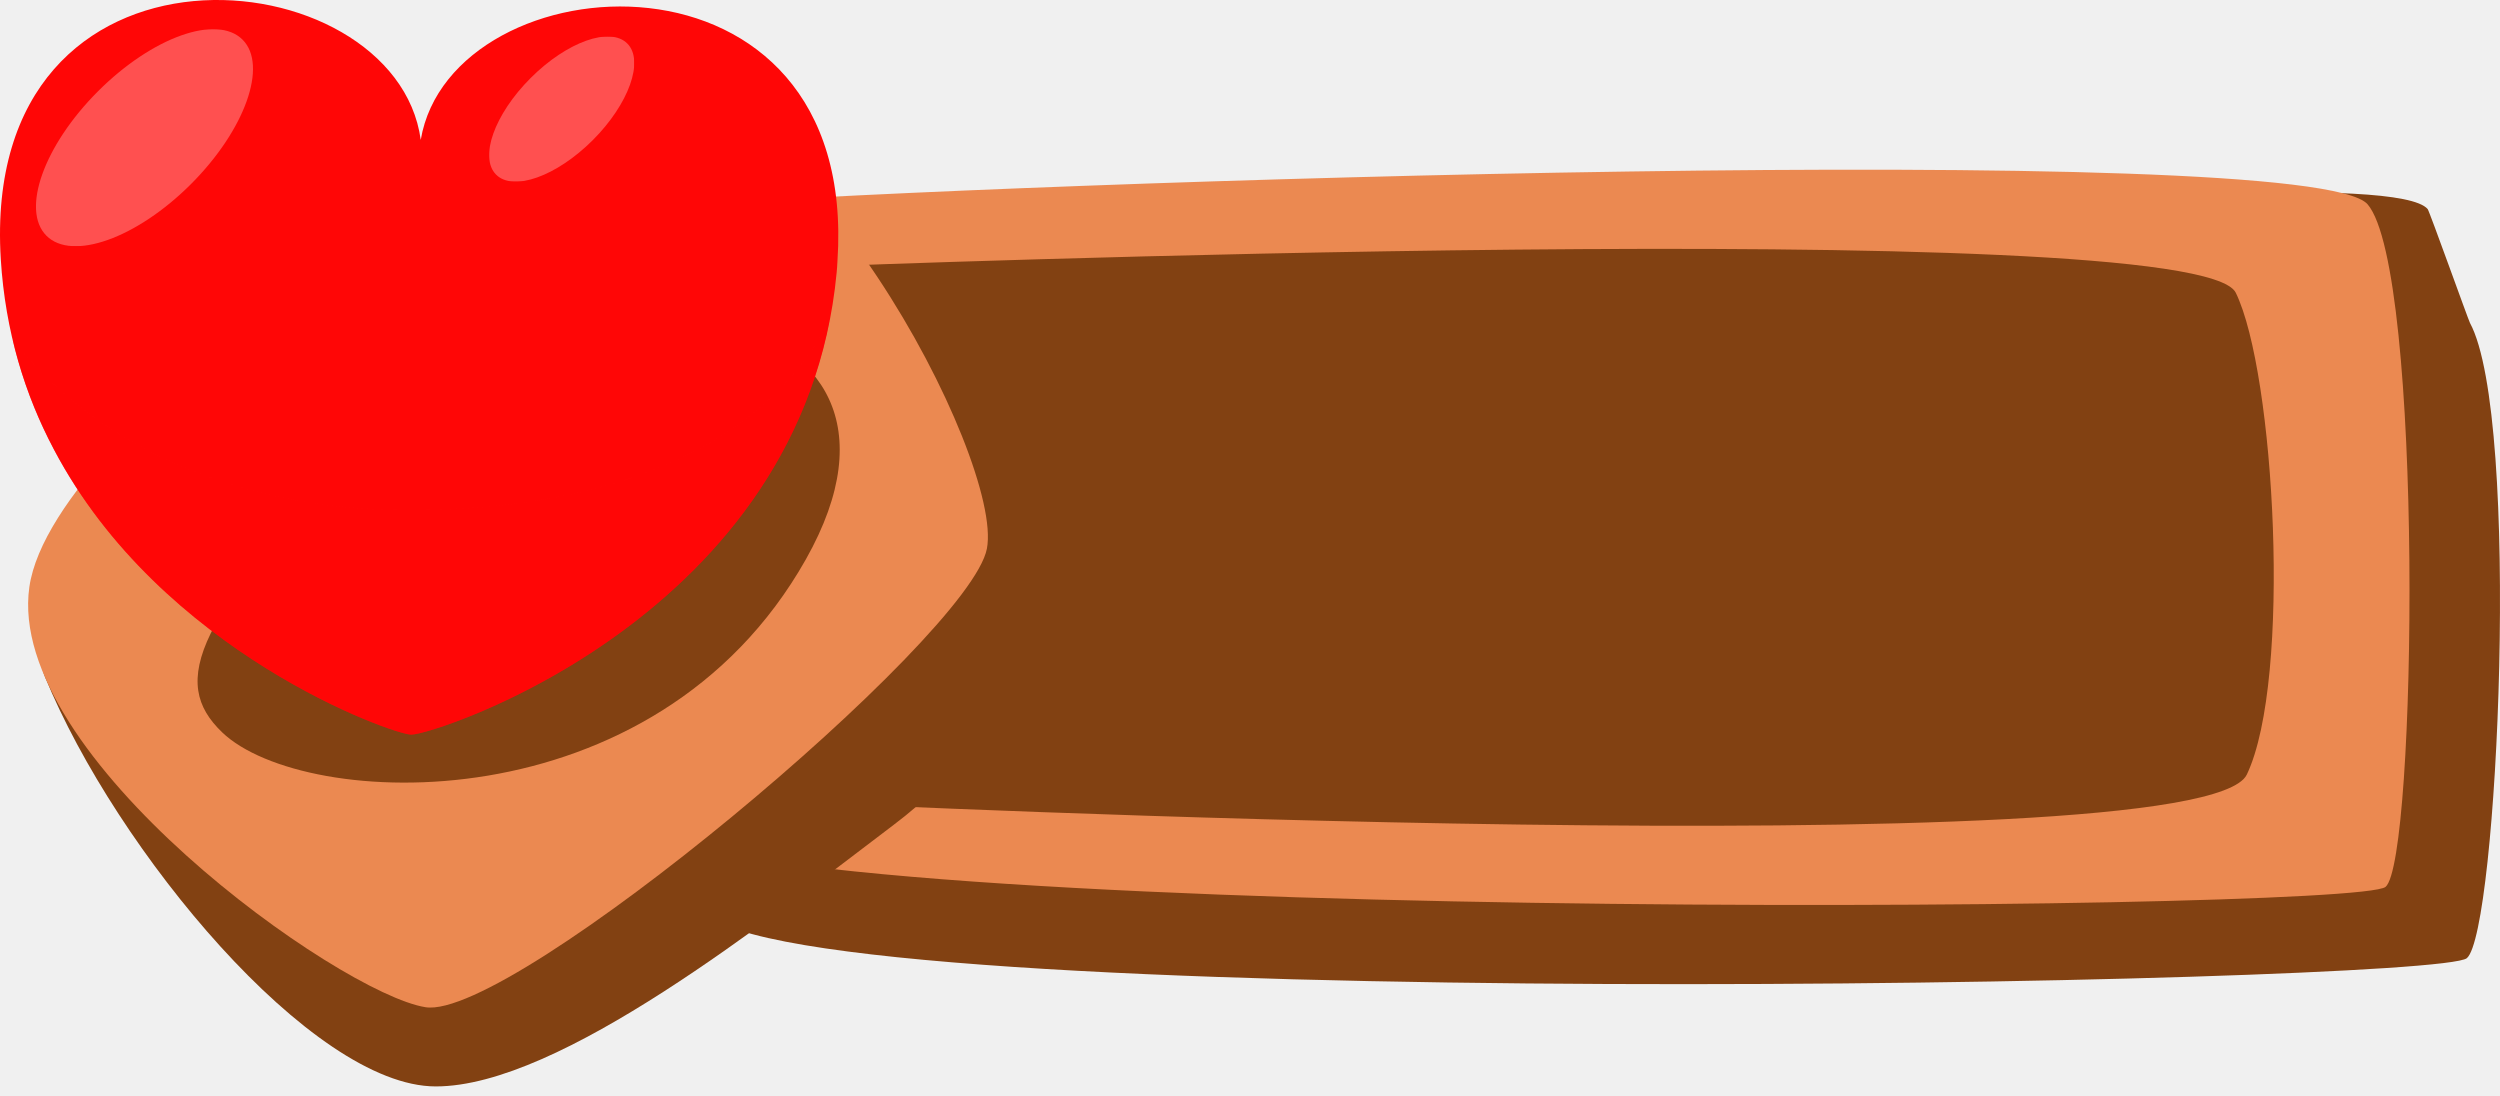
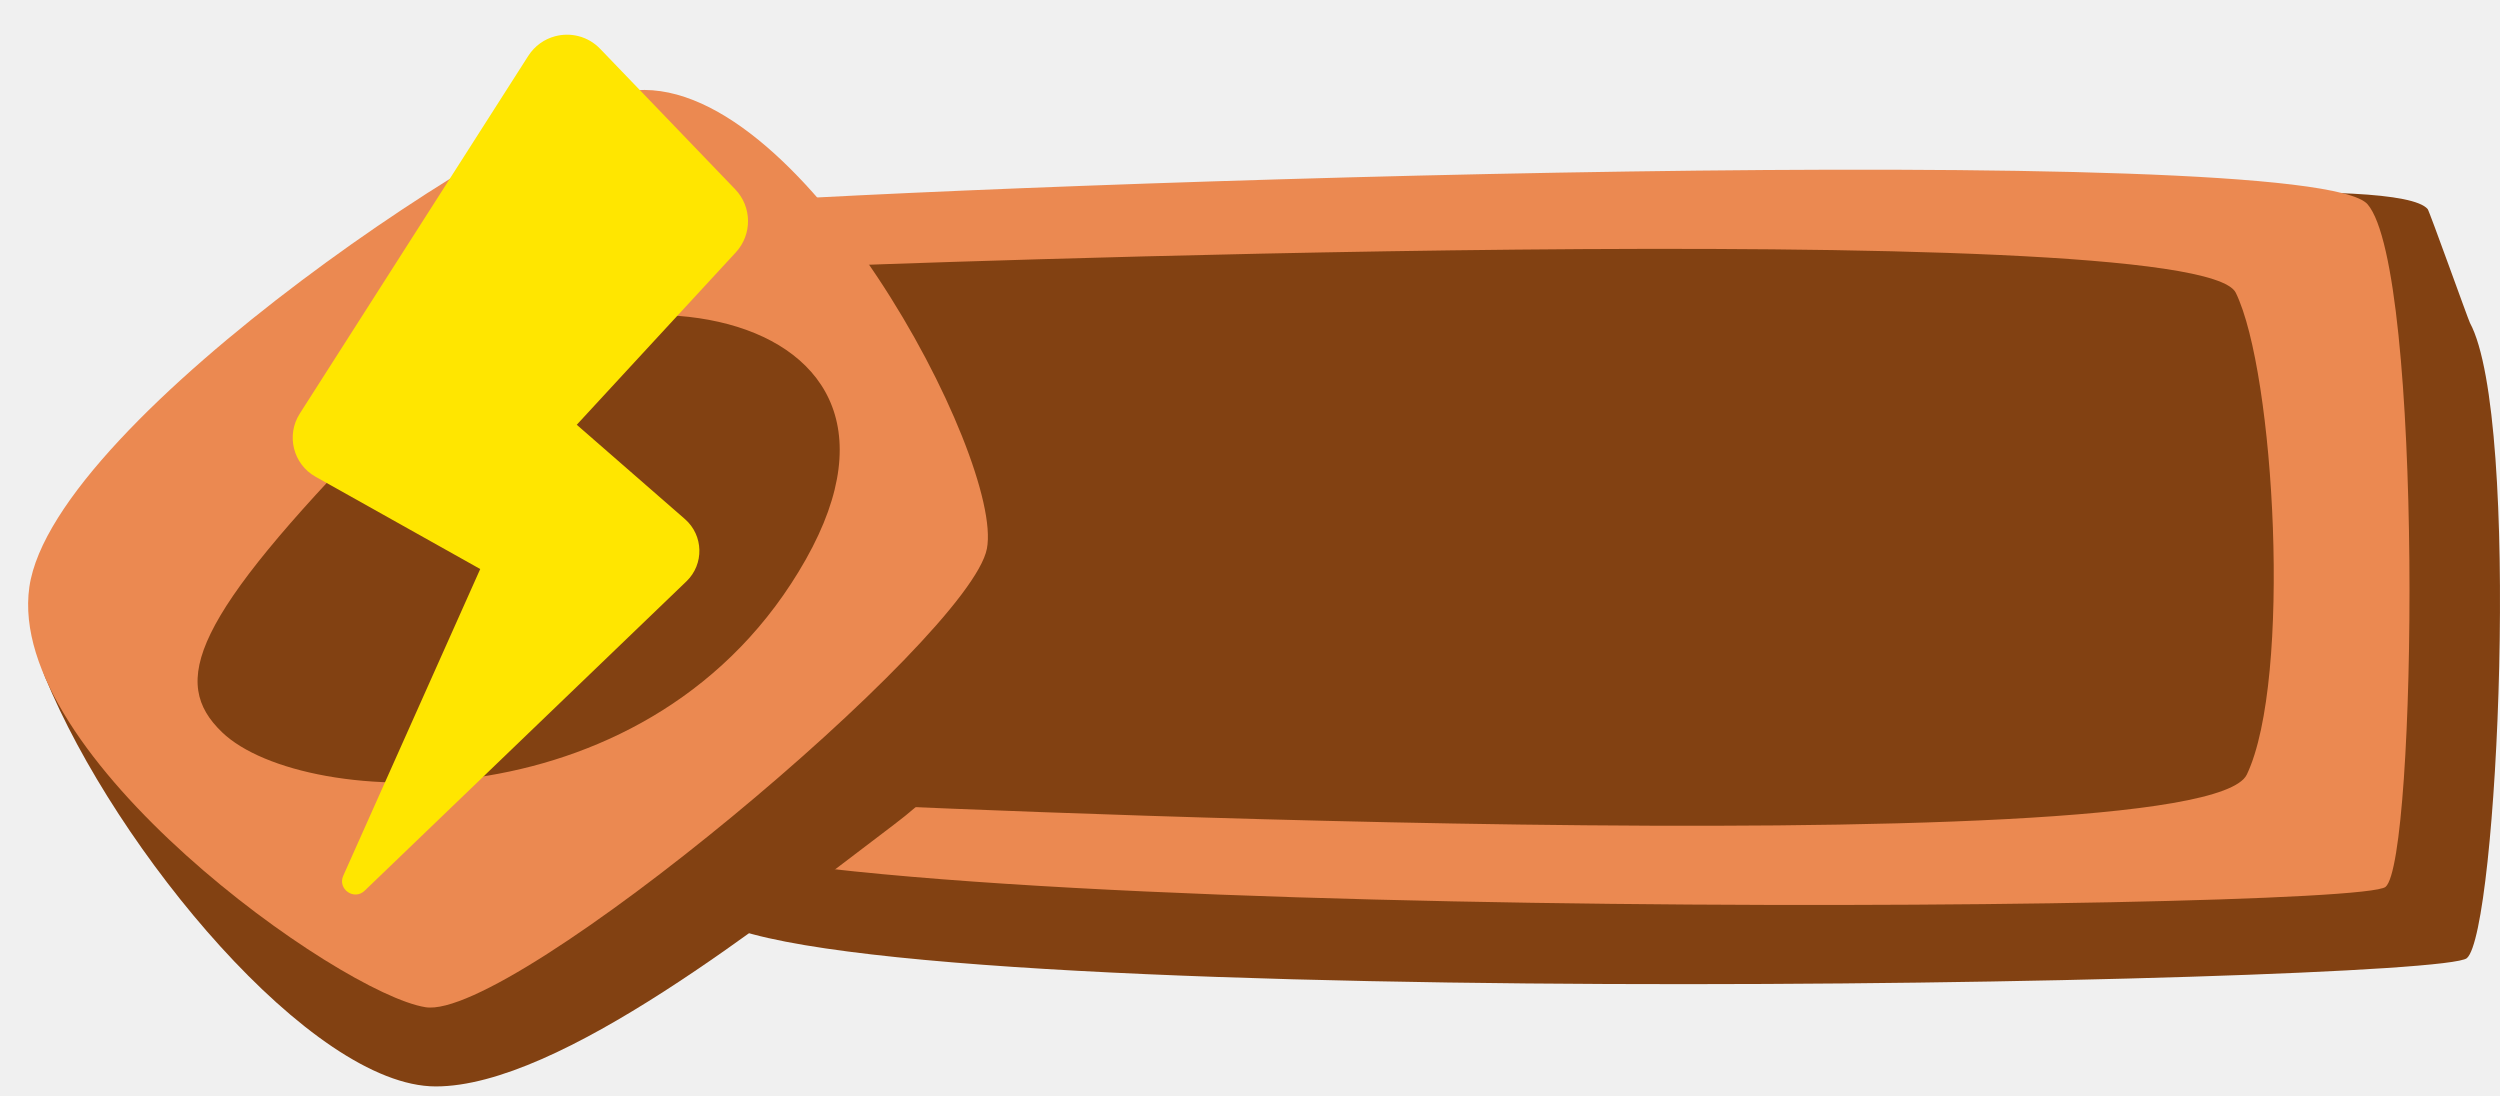
<svg xmlns="http://www.w3.org/2000/svg" width="121" height="53" viewBox="0 0 121 53" fill="none">
  <path d="M37.431 15.251C52.362 14.176 114.743 6.913 117.499 10.118C117.585 10.219 119.465 15.477 119.545 15.626C122.03 20.237 120.889 45.133 119.394 46.376C117.851 47.661 38.349 49.162 34.135 44.16C29.92 39.158 37.431 15.251 37.431 15.251Z" fill="#824112" />
  <path d="M34.014 9.89C48.71 8.826 111.88 6.718 114.593 9.89C117.305 13.062 116.979 41.654 115.461 42.925C113.942 44.195 34.986 44.751 30.838 39.801C26.689 34.851 34.014 9.89 34.014 9.89Z" fill="#EB8951" />
  <path d="M108.748 37.485C106.56 42.093 39.968 38.876 39.968 38.876V12.889C39.968 12.889 106.323 10.31 108.211 14.168C110.098 18.026 110.936 32.878 108.748 37.485Z" fill="#824112" />
-   <path d="M47.766 26.557C48.266 31.411 49.433 35.246 43.265 39.914C37.097 44.581 27.094 52.583 21.093 52.583C15.091 52.583 5.616 41.142 2.184 32.776C-1.246 24.41 47.766 26.557 47.766 26.557Z" fill="#824112" />
-   <path d="M30.428 4.405C25.642 5.089 2.588 20.242 1.421 28.411C0.254 36.58 16.424 48.082 20.593 48.749C24.761 49.416 46.932 30.891 47.766 26.556C48.599 22.222 38.597 3.238 30.428 4.405Z" fill="#EB8951" />
-   <path d="M10.754 35.447C14.703 39.232 31.689 40.035 39.002 27.076C46.314 14.116 27.347 11.488 18.321 20.743C9.295 29.998 8.214 33.012 10.754 35.447Z" fill="#824112" />
-   <path d="M40.532 12.649C40.525 12.829 40.51 13.009 40.494 13.193C38.929 29.821 21.018 35.576 19.901 35.557C19.019 35.544 7.803 31.604 2.609 21.752C1.212 19.117 0.255 16.061 0.038 12.543C-0.988 -4.127 19.154 -2.168 20.364 6.771C21.846 -2.026 41.613 -3.404 40.532 12.649Z" fill="#FF0606" />
-   <mask id="mask0_144_1029" style="mask-type:luminance" maskUnits="userSpaceOnUse" x="0" y="15" width="41" height="21">
-     <path d="M0.615 15.516H40.146V35.557H0.615V15.516Z" fill="white" />
-   </mask>
-   <g mask="url(#mask0_144_1029)">
-     <g opacity="0.5">
-       <path d="M18.662 24.669C11.712 24.476 4.802 21.788 0.614 16.448C1.071 18.378 1.757 20.144 2.609 21.752C7.803 31.603 19.019 35.543 19.901 35.557C20.965 35.575 37.23 30.355 40.146 15.515C36.241 23.016 26.753 24.895 18.662 24.669Z" fill="#FF0606" />
-     </g>
-   </g>
-   <mask id="mask1_144_1029" style="mask-type:luminance" maskUnits="userSpaceOnUse" x="1" y="1" width="12" height="11">
-     <path d="M1.741 1.412H12.245V11.916H1.741V1.412Z" fill="white" />
-   </mask>
-   <g mask="url(#mask1_144_1029)">
-     <g opacity="0.3">
-       <path d="M11.739 1.919C12.98 3.16 11.862 6.291 9.241 8.912C6.62 11.533 3.489 12.651 2.248 11.41C1.006 10.168 2.124 7.037 4.745 4.416C7.366 1.795 10.497 0.677 11.739 1.919Z" fill="white" />
-     </g>
-   </g>
-   <mask id="mask2_144_1029" style="mask-type:luminance" maskUnits="userSpaceOnUse" x="23" y="1" width="8" height="8">
-     <path d="M23.674 1.767H30.699V8.791H23.674V1.767Z" fill="white" />
-   </mask>
-   <g mask="url(#mask2_144_1029)">
-     <g opacity="0.3">
-       <path d="M30.36 2.105C31.19 2.935 30.442 5.03 28.69 6.783C26.937 8.535 24.843 9.283 24.012 8.453C23.182 7.622 23.93 5.528 25.683 3.776C27.435 2.023 29.53 1.275 30.36 2.105Z" fill="white" />
-     </g>
-   </g>
+   <path d="M47.766 26.557C48.266 31.411 49.433 35.246 43.265 39.914C37.097 44.581 27.094 52.583 21.093 52.583C15.091 52.583 5.616 41.142 2.185 32.776C-1.246 24.41 47.766 26.557 47.766 26.557Z" fill="#824112" />
+   <path d="M30.428 4.405C25.643 5.089 2.589 20.242 1.421 28.411C0.254 36.58 16.425 48.082 20.593 48.749C24.761 49.416 46.933 30.891 47.766 26.556C48.599 22.222 38.597 3.238 30.428 4.405Z" fill="#EB8951" />
+   <path d="M10.754 35.447C14.703 39.232 31.689 40.035 39.002 27.076C46.314 14.116 27.347 11.488 18.321 20.743C9.294 29.998 8.214 33.012 10.754 35.447Z" fill="#824112" />
+   <path d="M25.567 2.707L14.508 20.02C13.838 21.069 14.188 22.467 15.274 23.075L23.243 27.541L16.615 42.383C16.325 43.029 17.138 43.601 17.649 43.11L33.223 28.138C34.088 27.307 34.055 25.912 33.15 25.123L27.915 20.559L35.615 12.213C36.413 11.347 36.399 10.01 35.583 9.162L29.048 2.363C28.456 1.747 27.612 1.555 26.863 1.756C26.351 1.893 25.882 2.214 25.567 2.707Z" fill="#FFE600" />
</svg>
